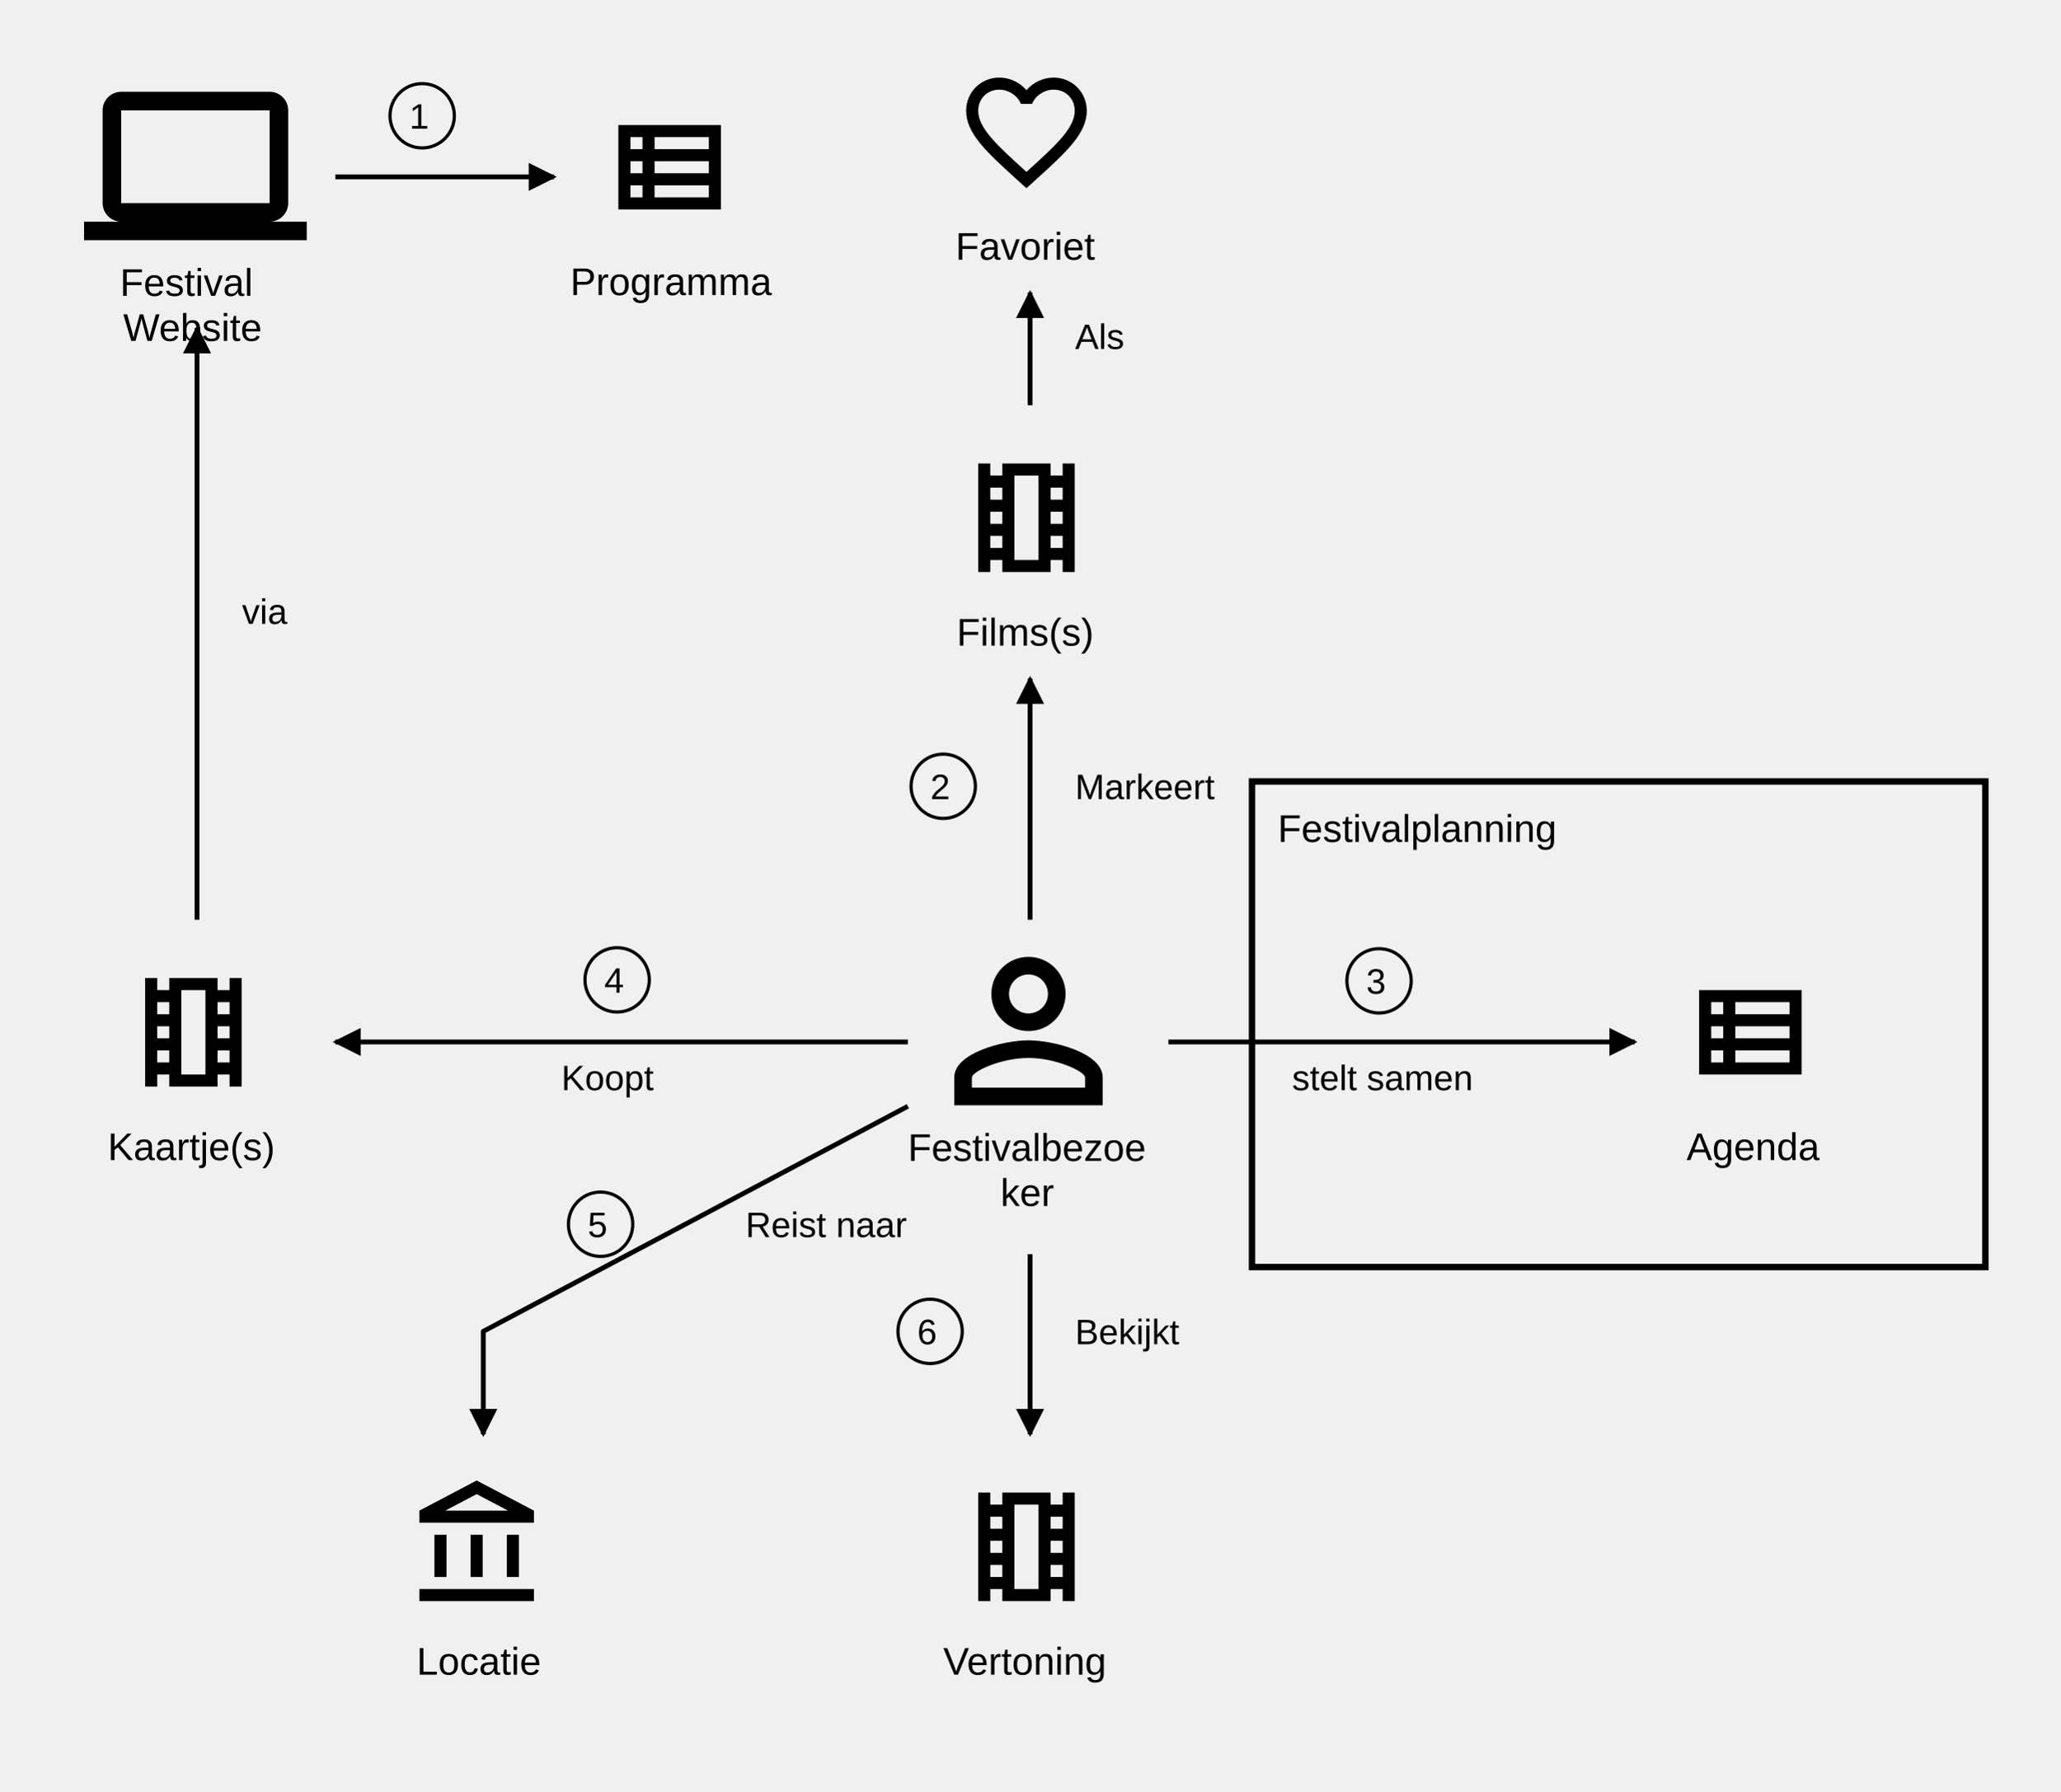
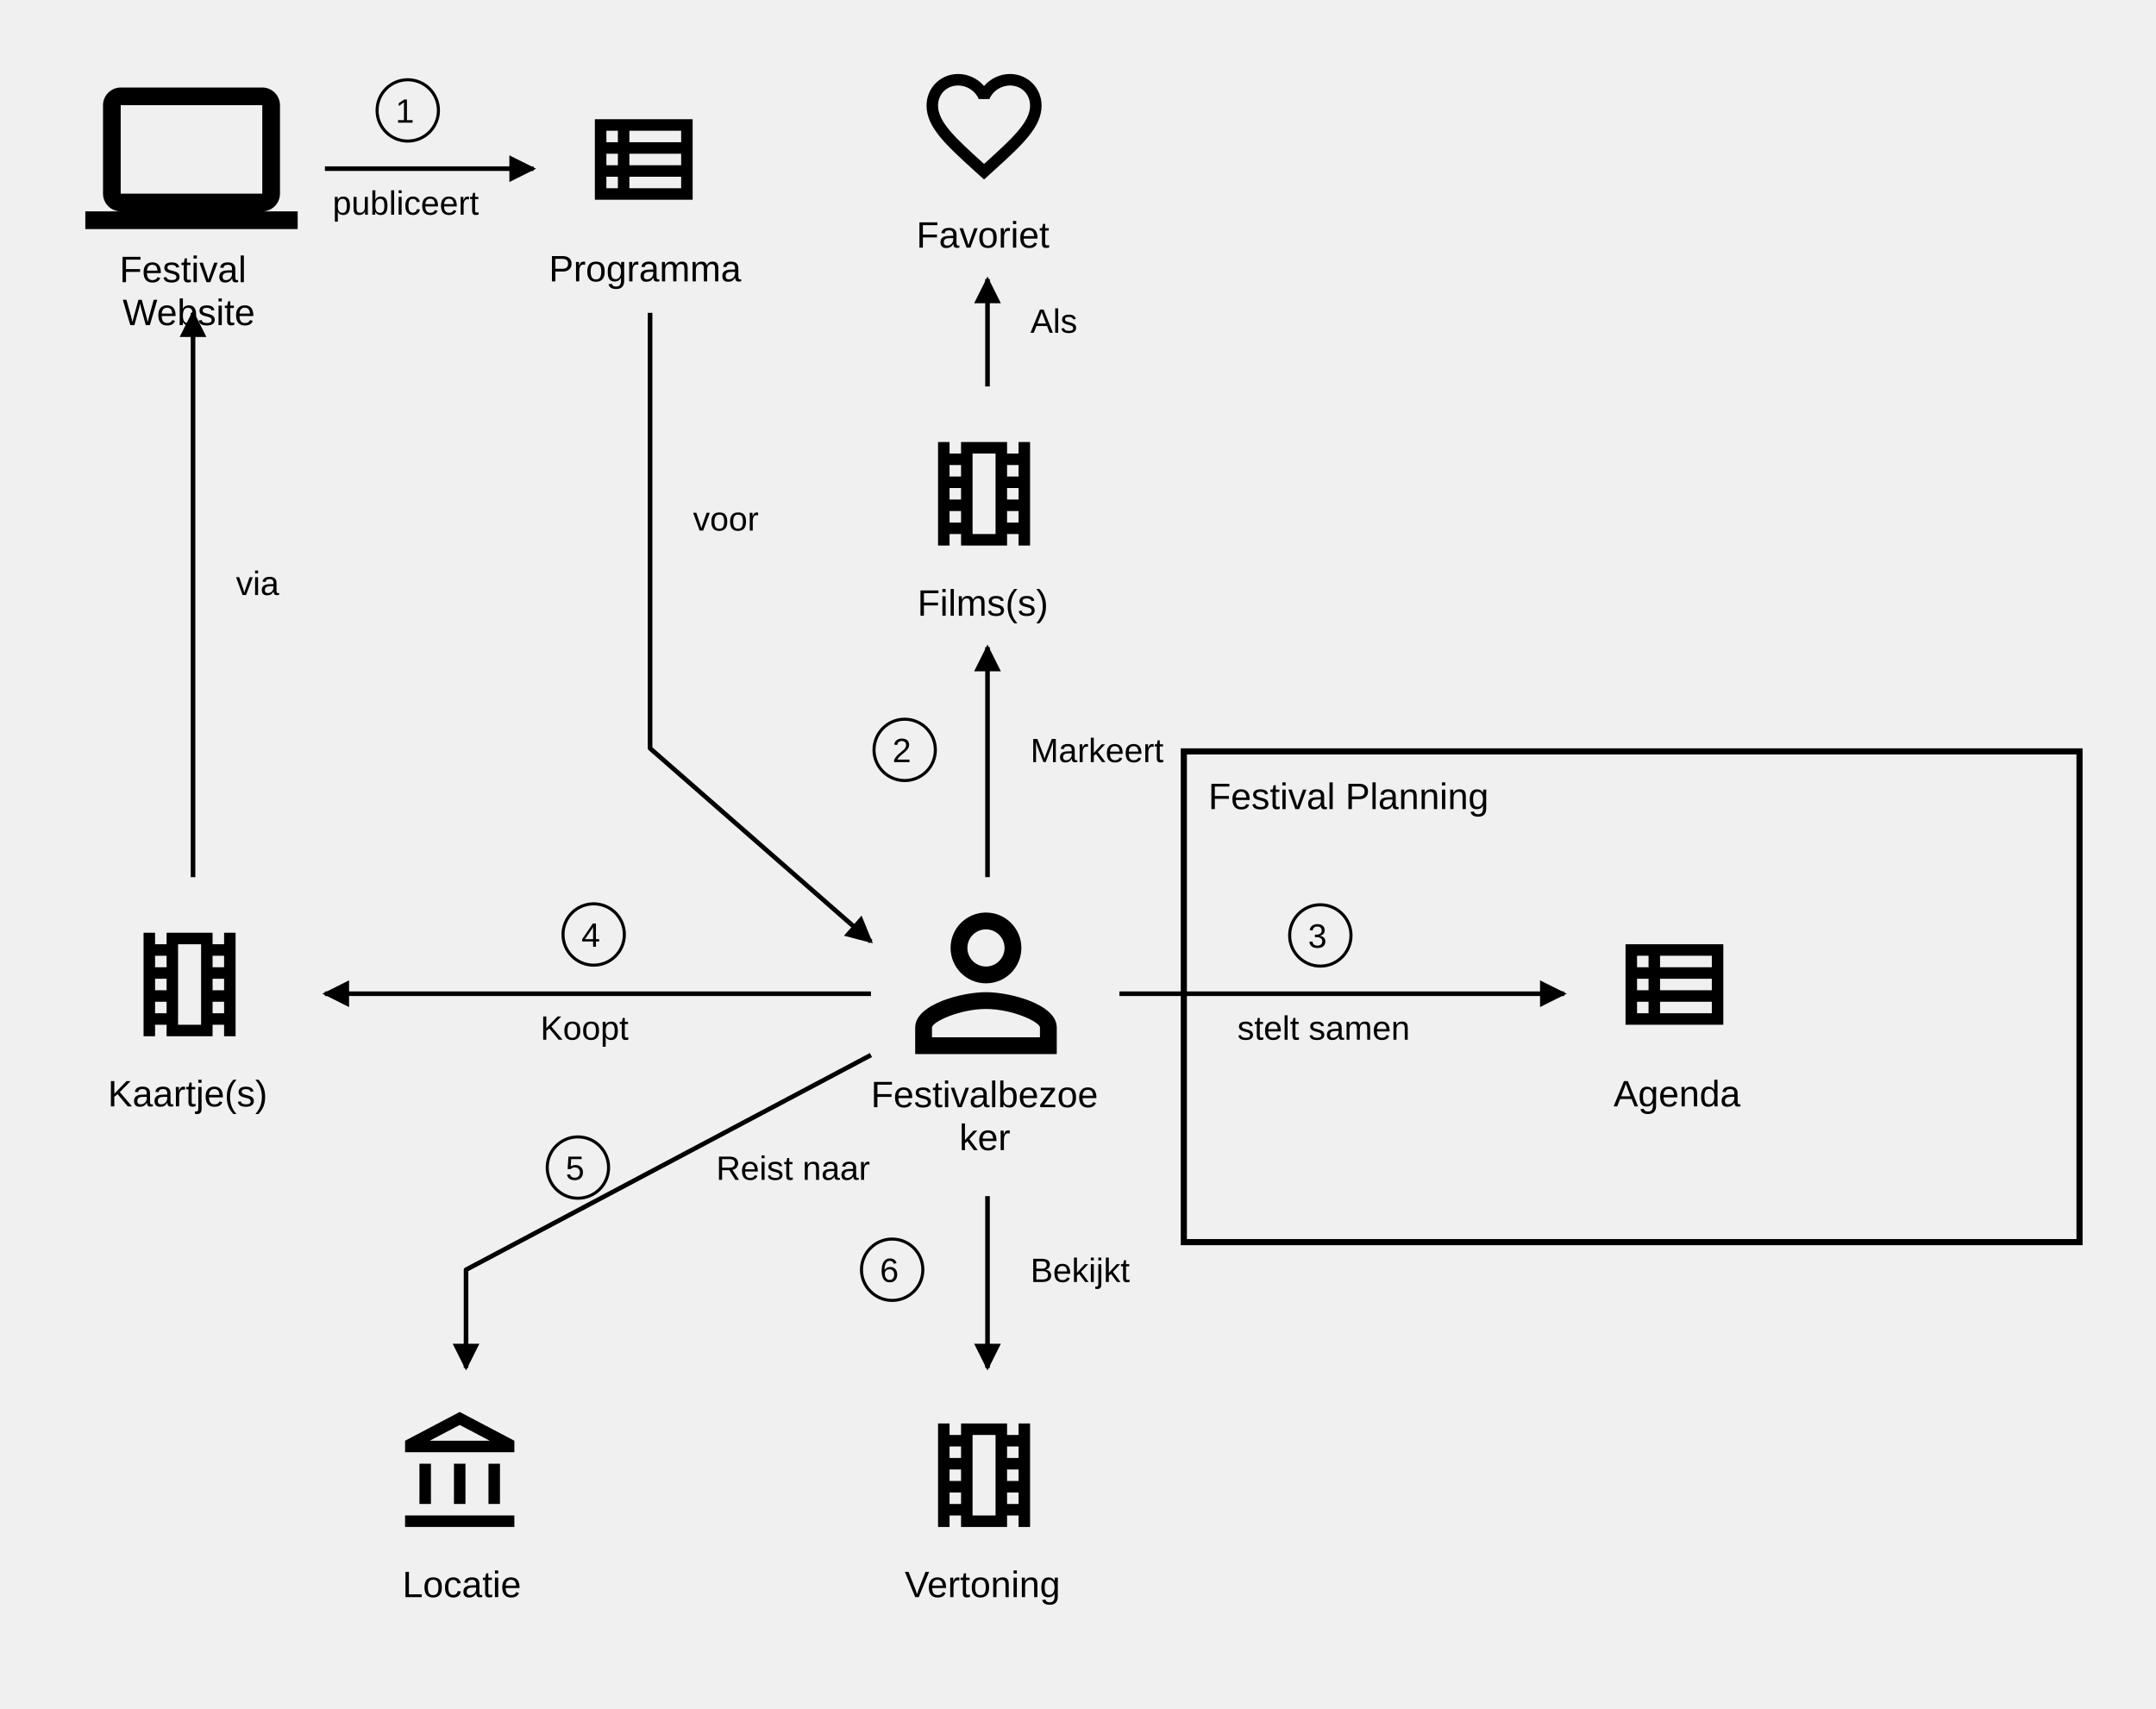
- <svg xmlns="http://www.w3.org/2000/svg" style="background-color:white" width="606" height=" 527" viewBox="160 25 606 557" version="1.1">
+ <svg xmlns="http://www.w3.org/2000/svg" style="background-color:white" width="665" height=" 527" viewBox="221 215 665 557" version="1.1">
  <defs>
-     <marker id="activity-black-black-3so5buh0gzol3ml6bjr6z1ss0" viewBox="0 0 20 20" refX="11" refY="10" markerWidth="10" markerHeight="10" orient="auto">
+     <marker id="activity-black-black-3b0l587kkw8jz4yvnhpuy3xok" viewBox="0 0 20 20" refX="11" refY="10" markerWidth="10" markerHeight="10" orient="auto">
      <path d="M 1 5 L 11 10 L 1 15 Z" style="fill: black; stroke-width: 1px; stroke-linecap: round; stroke-dasharray: 10000px, 1px; stroke: black;" />
    </marker>
  </defs>
  <g class="djs-group">
-     <g class="djs-element djs-shape" data-element-id="shape_5334" transform="matrix(1, 0, 0, 1, 532, 268)" style="display: block;">
-       <g class="djs-visual">
-         <rect x="0" y="0" width="228" height="151" rx="0" ry="0" style="stroke: black; stroke-width: 2px; fill: none;" />
-         <text style="font-family: Arial, sans-serif; font-size: 12px; font-weight: normal; fill: rgb(0, 0, 0);" lineHeight="1.2" class="djs-label">
-           <tspan x="8" y="18.8">Festivalplanning</tspan>
-         </text>
-       </g>
-       <rect style="fill: none; stroke-opacity: 0; stroke: white; stroke-width: 15px;" class="djs-hit djs-hit-all" x="0" y="0" width="228" height="151" />
-       <rect x="-6" y="-6" width="240" height="163" style="fill: none;" class="djs-outline" />
-     </g>
-   </g>
-   <g class="djs-group">
-     <g class="djs-element djs-shape" data-element-id="shape_7125" transform="matrix(1, 0, 0, 1, 425, 311)" style="display: block;">
+     <g class="djs-element djs-shape" data-element-id="shape_6664" transform="matrix(1, 0, 0, 1, 486, 661)" style="display: block;">
+       <g class="djs-visual">
+         <svg fill=" black" width="48.75" height="48.75" viewBox="0 0 24 26" x="12.5" y="12.5">
+           <path fill="none" d="M0 0h24v24H0V0z" />
+           <path d="M18 3v2h-2V3H8v2H6V3H4v18h2v-2h2v2h8v-2h2v2h2V3h-2zM8 17H6v-2h2v2zm0-4H6v-2h2v2zm0-4H6V7h2v2zm6 10h-4V5h4v14zm4-2h-2v-2h2v2zm0-4h-2v-2h2v2zm0-4h-2V7h2v2z" />
+         </svg>
+         <text style="font-family: Arial, sans-serif; font-size: 12px; font-weight: normal; fill: rgb(0, 0, 0);" lineHeight="1.2" class="djs-label">
+           <tspan x="11.013" y="74.75">Vertoning</tspan>
+         </text>
+       </g>
+       <rect style="fill: none; stroke-opacity: 0; stroke: white; stroke-width: 15px;" class="djs-hit djs-hit-all" x="0" y="0" width="75" height="75" />
+       <rect x="-6" y="-6" width="87" height="87" style="fill: none;" class="djs-outline" />
+     </g>
+   </g>
+   <g class="djs-group">
+     <g class="djs-element djs-shape" data-element-id="shape_1376" transform="matrix(1, 0, 0, 1, 316, 661)" style="display: block;">
+       <g class="djs-visual">
+         <svg fill=" black" width="48.75" height="48.75" viewBox="0 0 24 26" x="12.5" y="12.5">
+           <path fill="none" d="M0 0h24v24H0V0z" />
+           <path d="M6.5 10h-2v7h2v-7zm6 0h-2v7h2v-7zm8.5 9H2v2h19v-2zm-2.5-9h-2v7h2v-7zm-7-6.74L16.71 6H6.29l5.21-2.74m0-2.26L2 6v2h19V6l-9.5-5z" />
+         </svg>
+         <text style="font-family: Arial, sans-serif; font-size: 12px; font-weight: normal; fill: rgb(0, 0, 0);" lineHeight="1.2" class="djs-label">
+           <tspan x="17.275" y="74.75">Locatie</tspan>
+         </text>
+       </g>
+       <rect style="fill: none; stroke-opacity: 0; stroke: white; stroke-width: 15px;" class="djs-hit djs-hit-all" x="0" y="0" width="75" height="75" />
+       <rect x="-6" y="-6" width="87" height="87" style="fill: none;" class="djs-outline" />
+     </g>
+   </g>
+   <g class="djs-group">
+     <g class="djs-element djs-shape" data-element-id="shape_5208" transform="matrix(1, 0, 0, 1, 227, 501)" style="display: block;">
+       <g class="djs-visual">
+         <svg fill=" black" width="48.75" height="48.75" viewBox="0 0 24 26" x="12.5" y="12.5">
+           <path fill="none" d="M0 0h24v24H0V0z" />
+           <path d="M18 3v2h-2V3H8v2H6V3H4v18h2v-2h2v2h8v-2h2v2h2V3h-2zM8 17H6v-2h2v2zm0-4H6v-2h2v2zm0-4H6V7h2v2zm6 10h-4V5h4v14zm4-2h-2v-2h2v2zm0-4h-2v-2h2v2zm0-4h-2V7h2v2z" />
+         </svg>
+         <text style="font-family: Arial, sans-serif; font-size: 12px; font-weight: normal; fill: rgb(0, 0, 0);" lineHeight="1.2" class="djs-label">
+           <tspan x="10.238" y="74.75">Kaartje(s)</tspan>
+         </text>
+       </g>
+       <rect style="fill: none; stroke-opacity: 0; stroke: white; stroke-width: 15px;" class="djs-hit djs-hit-all" x="0" y="0" width="75" height="75" />
+       <rect x="-6" y="-6" width="87" height="87" style="fill: none;" class="djs-outline" />
+     </g>
+   </g>
+   <g class="djs-group">
+     <g class="djs-element djs-shape" data-element-id="shape_7834" transform="matrix(1, 0, 0, 1, 486, 221)" style="display: block;">
+       <g class="djs-visual">
+         <svg fill=" black" width="48.75" height="48.75" viewBox="0 0 24 26" x="12.5" y="12.5">
+           <path fill="none" d="M0 0h24v24H0V0z" />
+           <path d="M16.5 3c-1.74 0-3.41.81-4.5 2.09C10.91 3.81 9.24 3 7.5 3 4.42 3 2 5.42 2 8.5c0 3.78 3.4 6.86 8.55 11.54L12 21.35l1.45-1.32C18.6 15.36 22 12.28 22 8.5 22 5.42 19.58 3 16.5 3zm-4.4 15.55l-.1.1-.1-.1C7.14 14.24 4 11.39 4 8.5 4 6.5 5.5 5 7.5 5c1.54 0 3.04.99 3.57 2.36h1.87C13.46 5.99 14.96 5 16.5 5c2 0 3.5 1.5 3.5 3.5 0 2.89-3.14 5.74-7.9 10.05z" />
+         </svg>
+         <text style="font-family: Arial, sans-serif; font-size: 12px; font-weight: normal; fill: rgb(0, 0, 0);" lineHeight="1.2" class="djs-label">
+           <tspan x="14.825" y="74.75">Favoriet</tspan>
+         </text>
+       </g>
+       <rect style="fill: none; stroke-opacity: 0; stroke: white; stroke-width: 15px;" class="djs-hit djs-hit-all" x="0" y="0" width="75" height="75" />
+       <rect x="-6" y="-6" width="87" height="87" style="fill: none;" class="djs-outline" />
+     </g>
+   </g>
+   <g class="djs-group">
+     <g class="djs-element djs-shape" data-element-id="shape_2247" transform="matrix(1, 0, 0, 1, 486, 341)" style="display: block;">
+       <g class="djs-visual">
+         <svg fill=" black" width="48.75" height="48.75" viewBox="0 0 24 26" x="12.5" y="12.5">
+           <path fill="none" d="M0 0h24v24H0V0z" />
+           <path d="M18 3v2h-2V3H8v2H6V3H4v18h2v-2h2v2h8v-2h2v2h2V3h-2zM8 17H6v-2h2v2zm0-4H6v-2h2v2zm0-4H6V7h2v2zm6 10h-4V5h4v14zm4-2h-2v-2h2v2zm0-4h-2v-2h2v2zm0-4h-2V7h2v2z" />
+         </svg>
+         <text style="font-family: Arial, sans-serif; font-size: 12px; font-weight: normal; fill: rgb(0, 0, 0);" lineHeight="1.2" class="djs-label">
+           <tspan x="15.163" y="74.75">Films(s)</tspan>
+         </text>
+       </g>
+       <rect style="fill: none; stroke-opacity: 0; stroke: white; stroke-width: 15px;" class="djs-hit djs-hit-all" x="0" y="0" width="75" height="75" />
+       <rect x="-6" y="-6" width="87" height="87" style="fill: none;" class="djs-outline" />
+     </g>
+   </g>
+   <g class="djs-group">
+     <g class="djs-element djs-shape" data-element-id="shape_3370" transform="matrix(1, 0, 0, 1, 376, 232)" style="display: block;">
+       <g class="djs-visual">
+         <svg fill=" black" width="48.75" height="48.75" viewBox="0 0 24 26" x="12.5" y="12.5">
+           <path opacity=".87" fill="none" d="M0 0h24v24H0V0z" />
+           <path d="M3 5v14h17V5H3zm4 2v2H5V7h2zm-2 6v-2h2v2H5zm0 2h2v2H5v-2zm13 2H9v-2h9v2zm0-4H9v-2h9v2zm0-4H9V7h9v2z" />
+         </svg>
+         <text style="font-family: Arial, sans-serif; font-size: 12px; font-weight: normal; fill: rgb(0, 0, 0);" lineHeight="1.2" class="djs-label">
+           <tspan x="5.025" y="74.75">Programma</tspan>
+         </text>
+       </g>
+       <rect style="fill: none; stroke-opacity: 0; stroke: white; stroke-width: 15px;" class="djs-hit djs-hit-all" x="0" y="0" width="75" height="75" />
+       <rect x="-6" y="-6" width="87" height="87" style="fill: none;" class="djs-outline" />
+     </g>
+   </g>
+   <g class="djs-group">
+     <g class="djs-element djs-shape" data-element-id="shape_0317" transform="matrix(1, 0, 0, 1, 227, 232)" style="display: block;">
+       <g class="djs-visual">
+         <svg fill=" black" viewBox="0 0 24 26" width="75" height="75">
+           <path d="M20,18c1.1,0,2-0.9,2-2V6c0-1.1-0.9-2-2-2H4C2.9,4,2,4.9,2,6v10c0,1.1,0.9,2,2,2H0v2h24v-2H20z M4,6h16v10H4V6z" />
+         </svg>
+         <text style="font-family: Arial, sans-serif; font-size: 12px; font-weight: normal; fill: rgb(0, 0, 0);" lineHeight="1.2" class="djs-label">
+           <tspan x="14.038" y="75">Festival </tspan>
+           <tspan x="15.063" y="89">Website</tspan>
+         </text>
+       </g>
+       <rect style="fill: none; stroke-opacity: 0; stroke: white; stroke-width: 15px;" class="djs-hit djs-hit-all" x="0" y="0" width="75" height="75" />
+       <rect x="-6" y="-6" width="87" height="87" style="fill: none;" class="djs-outline" />
+     </g>
+   </g>
+   <g class="djs-group">
+     <g class="djs-element djs-shape" data-element-id="shape_7125" transform="matrix(1, 0, 0, 1, 486, 501)" style="display: block;">
      <g class="djs-visual">
        <svg fill=" black" viewBox="0 0 24 26" width="75" height="75">
          <path d="M12 5.9c1.16 0 2.1.94 2.1 2.1s-.94 2.1-2.1 2.1S9.9 9.16 9.9 8s.94-2.1 2.1-2.1m0 9c2.97 0 6.1 1.46 6.1 2.1v1.1H5.9V17c0-.64 3.13-2.1 6.1-2.1M12 4C9.79 4 8 5.79 8 8s1.79 4 4 4 4-1.79 4-4-1.79-4-4-4zm0 9c-2.67 0-8 1.34-8 4v3h16v-3c0-2.66-5.33-4-8-4z" />
          <path d="M0 0h24v24H0z" fill="none" />
        </svg>
        <text style="font-family: Arial, sans-serif; font-size: 12px; font-weight: normal; fill: rgb(0, 0, 0);" lineHeight="1.2" class="djs-label">
          <tspan x="0" y="75">Festivalbezoe</tspan>
          <tspan x="28.788" y="89">ker</tspan>
        </text>
      </g>
      <rect style="fill: none; stroke-opacity: 0; stroke: white; stroke-width: 15px;" class="djs-hit djs-hit-all" x="0" y="0" width="75" height="75" />
      <rect x="-6" y="-6" width="87" height="87" style="fill: none;" class="djs-outline" />
    </g>
  </g>
  <g class="djs-group">
-     <g class="djs-element djs-shape" data-element-id="shape_0317" transform="matrix(1, 0, 0, 1, 166, 42)" style="display: block;">
-       <g class="djs-visual">
-         <svg fill=" black" viewBox="0 0 24 26" width="75" height="75">
-           <path d="M20,18c1.1,0,2-0.9,2-2V6c0-1.1-0.9-2-2-2H4C2.9,4,2,4.9,2,6v10c0,1.1,0.9,2,2,2H0v2h24v-2H20z M4,6h16v10H4V6z" />
-         </svg>
-         <text style="font-family: Arial, sans-serif; font-size: 12px; font-weight: normal; fill: rgb(0, 0, 0);" lineHeight="1.2" class="djs-label">
-           <tspan x="14.038" y="75">Festival </tspan>
-           <tspan x="15.063" y="89">Website</tspan>
-         </text>
-       </g>
-       <rect style="fill: none; stroke-opacity: 0; stroke: white; stroke-width: 15px;" class="djs-hit djs-hit-all" x="0" y="0" width="75" height="75" />
-       <rect x="-6" y="-6" width="87" height="87" style="fill: none;" class="djs-outline" />
-     </g>
-   </g>
-   <g class="djs-group">
-     <g class="djs-element djs-shape" data-element-id="shape_3370" transform="matrix(1, 0, 0, 1, 315, 42)" style="display: block;">
+     <g class="djs-element djs-connection" data-element-id="connection_0199" style="display: block;">
+       <g class="djs-visual">
+         <polyline points="308,270 376,270 " style="stroke: black; fill: none; stroke-width: 1.5px; stroke-linejoin: round; marker-end: url('#activity-black-black-3b0l587kkw8jz4yvnhpuy3xok');" />
+         <text style="font-family: Arial, sans-serif; font-size: 11px; font-weight: normal; fill: black;" lineHeight="1.2" wordWrap="break-word" overflowWrap="break-word" hyphens="auto" class="djs-label">
+           <tspan x="310.5" y="285">publiceert</tspan>
+         </text>
+         <text style="font-family: Arial, sans-serif; font-size: 11px; font-weight: normal; fill: black;" lineHeight="1.2" position="absolute" class="djs-labelNumber">
+           <tspan x="331" y="255">1</tspan>
+         </text>
+         <circle cx="335" cy="251" r="10" style="fill:transparent;stroke:black;stroke-width:1" />
+       </g>
+       <polyline points="308,270 376,270 " style="fill: none; stroke-opacity: 0; stroke: white; stroke-width: 15px;" class="djs-hit djs-hit-stroke" />
+       <rect x="302" y="264" width="80" height="12" style="fill: none;" class="djs-outline" />
+     </g>
+   </g>
+   <g class="djs-group">
+     <g class="djs-element djs-connection" data-element-id="connection_5700" style="display: block;">
+       <g class="djs-visual">
+         <polyline points="524,501 524,426 " style="stroke: black; fill: none; stroke-width: 1.5px; stroke-linejoin: round; marker-end: url('#activity-black-black-3b0l587kkw8jz4yvnhpuy3xok');" />
+         <text style="font-family: Arial, sans-serif; font-size: 11px; font-weight: normal; fill: black;" lineHeight="1.2" wordWrap="break-word" overflowWrap="break-word" hyphens="auto" class="djs-label">
+           <tspan x="538" y="463.5">Markeert</tspan>
+         </text>
+         <text style="font-family: Arial, sans-serif; font-size: 11px; font-weight: normal; fill: black;" lineHeight="1.2" position="absolute" class="djs-labelNumber">
+           <tspan x="493" y="463.5">2</tspan>
+         </text>
+         <circle cx="497" cy="459.5" r="10" style="fill:transparent;stroke:black;stroke-width:1" />
+       </g>
+       <polyline points="524,501 524,426 " style="fill: none; stroke-opacity: 0; stroke: white; stroke-width: 15px;" class="djs-hit djs-hit-stroke" />
+       <rect x="518" y="420" width="12" height="87" style="fill: none;" class="djs-outline" />
+     </g>
+   </g>
+   <g class="djs-group">
+     <g class="djs-element djs-connection" data-element-id="connection_6787" style="display: block;">
+       <g class="djs-visual">
+         <polyline points="524,341 524,306 " style="stroke: black; fill: none; stroke-width: 1.5px; stroke-linejoin: round; marker-end: url('#activity-black-black-3b0l587kkw8jz4yvnhpuy3xok');" />
+         <text style="font-family: Arial, sans-serif; font-size: 11px; font-weight: normal; fill: black;" lineHeight="1.2" wordWrap="break-word" overflowWrap="break-word" hyphens="auto" class="djs-label">
+           <tspan x="538" y="323.5">Als</tspan>
+         </text>
+       </g>
+       <polyline points="524,341 524,306 " style="fill: none; stroke-opacity: 0; stroke: white; stroke-width: 15px;" class="djs-hit djs-hit-stroke" />
+       <rect x="518" y="300" width="12" height="47" style="fill: none;" class="djs-outline" />
+     </g>
+   </g>
+   <g class="djs-group">
+     <g class="djs-element djs-connection" data-element-id="connection_1702" style="display: block;">
+       <g class="djs-visual">
+         <polyline points="567,539 712,539 " style="stroke: black; fill: none; stroke-width: 1.5px; stroke-linejoin: round; marker-end: url('#activity-black-black-3b0l587kkw8jz4yvnhpuy3xok');" />
+         <text style="font-family: Arial, sans-serif; font-size: 11px; font-weight: normal; fill: black;" lineHeight="1.2" wordWrap="break-word" overflowWrap="break-word" hyphens="auto" class="djs-label">
+           <tspan x="605.45" y="554">stelt samen</tspan>
+         </text>
+         <text style="font-family: Arial, sans-serif; font-size: 11px; font-weight: normal; fill: black;" lineHeight="1.2" position="absolute" class="djs-labelNumber">
+           <tspan x="628.5" y="524">3</tspan>
+         </text>
+         <circle cx="632.5" cy="520" r="10" style="fill:transparent;stroke:black;stroke-width:1" />
+       </g>
+       <polyline points="567,539 712,539 " style="fill: none; stroke-opacity: 0; stroke: white; stroke-width: 15px;" class="djs-hit djs-hit-stroke" />
+       <rect x="561" y="533" width="157" height="12" style="fill: none;" class="djs-outline" />
+     </g>
+   </g>
+   <g class="djs-group">
+     <g class="djs-element djs-connection" data-element-id="connection_3336" style="display: block;">
+       <g class="djs-visual">
+         <polyline points="486,539 308,539 " style="stroke: black; fill: none; stroke-width: 1.5px; stroke-linejoin: round; marker-end: url('#activity-black-black-3b0l587kkw8jz4yvnhpuy3xok');" />
+         <text style="font-family: Arial, sans-serif; font-size: 11px; font-weight: normal; fill: black;" lineHeight="1.2" wordWrap="break-word" overflowWrap="break-word" hyphens="auto" class="djs-label">
+           <tspan x="378.25" y="554">Koopt</tspan>
+         </text>
+         <text style="font-family: Arial, sans-serif; font-size: 11px; font-weight: normal; fill: black;" lineHeight="1.2" position="absolute" class="djs-labelNumber">
+           <tspan x="391.612" y="523.694">4</tspan>
+         </text>
+         <circle cx="395.612" cy="519.694" r="10" style="fill:transparent;stroke:black;stroke-width:1" />
+       </g>
+       <polyline points="486,539 308,539 " style="fill: none; stroke-opacity: 0; stroke: white; stroke-width: 15px;" class="djs-hit djs-hit-stroke" />
+       <rect x="302" y="533" width="190" height="12" style="fill: none;" class="djs-outline" />
+     </g>
+   </g>
+   <g class="djs-group">
+     <g class="djs-element djs-connection" data-element-id="connection_3124" style="display: block;">
+       <g class="djs-visual">
+         <polyline points="265,501 265,317 " style="stroke: black; fill: none; stroke-width: 1.5px; stroke-linejoin: round; marker-end: url('#activity-black-black-3b0l587kkw8jz4yvnhpuy3xok');" />
+         <text style="font-family: Arial, sans-serif; font-size: 11px; font-weight: normal; fill: black;" lineHeight="1.2" wordWrap="break-word" overflowWrap="break-word" hyphens="auto" class="djs-label">
+           <tspan x="279" y="409">via</tspan>
+         </text>
+       </g>
+       <polyline points="265,501 265,317 " style="fill: none; stroke-opacity: 0; stroke: white; stroke-width: 15px;" class="djs-hit djs-hit-stroke" />
+       <rect x="259" y="311" width="12" height="196" style="fill: none;" class="djs-outline" />
+     </g>
+   </g>
+   <g class="djs-group">
+     <g class="djs-element djs-connection" data-element-id="connection_1690" style="display: block;">
+       <g class="djs-visual">
+         <polyline points="486,559 354,629 354,661 " style="stroke: black; fill: none; stroke-width: 1.5px; stroke-linejoin: round; marker-end: url('#activity-black-black-3b0l587kkw8jz4yvnhpuy3xok');" />
+         <text style="font-family: Arial, sans-serif; font-size: 11px; font-weight: normal; fill: black;" lineHeight="1.2" wordWrap="break-word" overflowWrap="break-word" hyphens="auto" class="djs-label">
+           <tspan x="435.552" y="599.688">Reist naar</tspan>
+         </text>
+         <text style="font-family: Arial, sans-serif; font-size: 11px; font-weight: normal; fill: black;" lineHeight="1.2" position="absolute" class="djs-labelNumber">
+           <tspan x="386.47" y="599.688">5</tspan>
+         </text>
+         <circle cx="390.47" cy="595.688" r="10" style="fill:transparent;stroke:black;stroke-width:1" />
+       </g>
+       <polyline points="486,559 354,629 354,661 " style="fill: none; stroke-opacity: 0; stroke: white; stroke-width: 15px;" class="djs-hit djs-hit-stroke" />
+       <rect x="348" y="553" width="144" height="114" style="fill: none;" class="djs-outline" />
+     </g>
+   </g>
+   <g class="djs-group">
+     <g class="djs-element djs-connection" data-element-id="connection_3288" style="display: block;">
+       <g class="djs-visual">
+         <polyline points="524,605 524,661 " style="stroke: black; fill: none; stroke-width: 1.5px; stroke-linejoin: round; marker-end: url('#activity-black-black-3b0l587kkw8jz4yvnhpuy3xok');" />
+         <text style="font-family: Arial, sans-serif; font-size: 11px; font-weight: normal; fill: black;" lineHeight="1.2" wordWrap="break-word" overflowWrap="break-word" hyphens="auto" class="djs-label">
+           <tspan x="538" y="633">Bekijkt</tspan>
+         </text>
+         <text style="font-family: Arial, sans-serif; font-size: 11px; font-weight: normal; fill: black;" lineHeight="1.2" position="absolute" class="djs-labelNumber">
+           <tspan x="488.918" y="633">6</tspan>
+         </text>
+         <circle cx="492.918" cy="629" r="10" style="fill:transparent;stroke:black;stroke-width:1" />
+       </g>
+       <polyline points="524,605 524,661 " style="fill: none; stroke-opacity: 0; stroke: white; stroke-width: 15px;" class="djs-hit djs-hit-stroke" />
+       <rect x="518" y="599" width="12" height="68" style="fill: none;" class="djs-outline" />
+     </g>
+   </g>
+   <g class="djs-group">
+     <g class="djs-element djs-connection" data-element-id="connection_6114" style="display: block;">
+       <g class="djs-visual">
+         <polyline points="414,317 414,459 486,522 " style="stroke: black; fill: none; stroke-width: 1.5px; stroke-linejoin: round; marker-end: url('#activity-black-black-3b0l587kkw8jz4yvnhpuy3xok');" />
+         <text style="font-family: Arial, sans-serif; font-size: 11px; font-weight: normal; fill: black;" lineHeight="1.2" wordWrap="break-word" overflowWrap="break-word" hyphens="auto" class="djs-label">
+           <tspan x="428" y="388">voor</tspan>
+         </text>
+       </g>
+       <polyline points="414,317 414,459 486,522 " style="fill: none; stroke-opacity: 0; stroke: white; stroke-width: 15px;" class="djs-hit djs-hit-stroke" />
+       <rect x="408" y="311" width="84" height="217" style="fill: none;" class="djs-outline" />
+     </g>
+   </g>
+   <g class="djs-group">
+     <g class="djs-element djs-shape selected" data-element-id="shape_3675" transform="matrix(1, 0, 0, 1, 588, 460)" style="display: block;">
+       <g class="djs-visual">
+         <rect x="0" y="0" width="292" height="160" rx="0" ry="0" style="stroke: black; stroke-width: 2px; fill: none;" />
+         <text style="font-family: Arial, sans-serif; font-size: 12px; font-weight: normal; fill: rgb(0, 0, 0);" lineHeight="1.2" class="djs-label">
+           <tspan x="8" y="18.8">Festival Planning</tspan>
+         </text>
+       </g>
+       <rect style="fill: none; stroke-opacity: 0; stroke: white; stroke-width: 15px;" class="djs-hit djs-hit-all" x="0" y="0" width="292" height="160" />
+       <rect x="-6" y="-6" width="304" height="172" style="fill: none;" class="djs-outline" />
+     </g>
+   </g>
+   <g class="djs-group">
+     <g class="djs-element djs-shape" data-element-id="shape_1945" transform="matrix(1, 0, 0, 1, 712, 501)" style="display: block;">
      <g class="djs-visual">
        <svg fill=" black" width="48.75" height="48.75" viewBox="0 0 24 26" x="12.5" y="12.5">
          <path opacity=".87" fill="none" d="M0 0h24v24H0V0z" />
          <path d="M3 5v14h17V5H3zm4 2v2H5V7h2zm-2 6v-2h2v2H5zm0 2h2v2H5v-2zm13 2H9v-2h9v2zm0-4H9v-2h9v2zm0-4H9V7h9v2z" />
        </svg>
        <text style="font-family: Arial, sans-serif; font-size: 12px; font-weight: normal; fill: rgb(0, 0, 0);" lineHeight="1.2" class="djs-label">
-           <tspan x="5.025" y="74.75">Programma</tspan>
-         </text>
-       </g>
-       <rect style="fill: none; stroke-opacity: 0; stroke: white; stroke-width: 15px;" class="djs-hit djs-hit-all" x="0" y="0" width="75" height="75" />
-       <rect x="-6" y="-6" width="87" height="87" style="fill: none;" class="djs-outline" />
-     </g>
-   </g>
-   <g class="djs-group">
-     <g class="djs-element djs-shape" data-element-id="shape_2247" transform="matrix(1, 0, 0, 1, 425, 151)" style="display: block;">
-       <g class="djs-visual">
-         <svg fill=" black" width="48.75" height="48.75" viewBox="0 0 24 26" x="12.5" y="12.5">
-           <path fill="none" d="M0 0h24v24H0V0z" />
-           <path d="M18 3v2h-2V3H8v2H6V3H4v18h2v-2h2v2h8v-2h2v2h2V3h-2zM8 17H6v-2h2v2zm0-4H6v-2h2v2zm0-4H6V7h2v2zm6 10h-4V5h4v14zm4-2h-2v-2h2v2zm0-4h-2v-2h2v2zm0-4h-2V7h2v2z" />
-         </svg>
-         <text style="font-family: Arial, sans-serif; font-size: 12px; font-weight: normal; fill: rgb(0, 0, 0);" lineHeight="1.2" class="djs-label">
-           <tspan x="15.163" y="74.75">Films(s)</tspan>
-         </text>
-       </g>
-       <rect style="fill: none; stroke-opacity: 0; stroke: white; stroke-width: 15px;" class="djs-hit djs-hit-all" x="0" y="0" width="75" height="75" />
-       <rect x="-6" y="-6" width="87" height="87" style="fill: none;" class="djs-outline" />
-     </g>
-   </g>
-   <g class="djs-group">
-     <g class="djs-element djs-shape" data-element-id="shape_7834" transform="matrix(1, 0, 0, 1, 425, 31)" style="display: block;">
-       <g class="djs-visual">
-         <svg fill=" black" width="48.75" height="48.75" viewBox="0 0 24 26" x="12.5" y="12.5">
-           <path fill="none" d="M0 0h24v24H0V0z" />
-           <path d="M16.5 3c-1.74 0-3.41.81-4.5 2.09C10.91 3.81 9.24 3 7.5 3 4.42 3 2 5.42 2 8.5c0 3.78 3.4 6.86 8.55 11.54L12 21.35l1.45-1.32C18.6 15.36 22 12.28 22 8.5 22 5.42 19.58 3 16.5 3zm-4.4 15.55l-.1.1-.1-.1C7.14 14.24 4 11.39 4 8.5 4 6.5 5.5 5 7.5 5c1.54 0 3.04.99 3.57 2.36h1.87C13.46 5.99 14.96 5 16.5 5c2 0 3.5 1.5 3.5 3.5 0 2.89-3.14 5.74-7.9 10.05z" />
-         </svg>
-         <text style="font-family: Arial, sans-serif; font-size: 12px; font-weight: normal; fill: rgb(0, 0, 0);" lineHeight="1.2" class="djs-label">
-           <tspan x="14.825" y="74.75">Favoriet</tspan>
-         </text>
-       </g>
-       <rect style="fill: none; stroke-opacity: 0; stroke: white; stroke-width: 15px;" class="djs-hit djs-hit-all" x="0" y="0" width="75" height="75" />
-       <rect x="-6" y="-6" width="87" height="87" style="fill: none;" class="djs-outline" />
-     </g>
-   </g>
-   <g class="djs-group">
-     <g class="djs-element djs-shape" data-element-id="shape_5208" transform="matrix(1, 0, 0, 1, 166, 311)" style="display: block;">
-       <g class="djs-visual">
-         <svg fill=" black" width="48.75" height="48.75" viewBox="0 0 24 26" x="12.5" y="12.5">
-           <path fill="none" d="M0 0h24v24H0V0z" />
-           <path d="M18 3v2h-2V3H8v2H6V3H4v18h2v-2h2v2h8v-2h2v2h2V3h-2zM8 17H6v-2h2v2zm0-4H6v-2h2v2zm0-4H6V7h2v2zm6 10h-4V5h4v14zm4-2h-2v-2h2v2zm0-4h-2v-2h2v2zm0-4h-2V7h2v2z" />
-         </svg>
-         <text style="font-family: Arial, sans-serif; font-size: 12px; font-weight: normal; fill: rgb(0, 0, 0);" lineHeight="1.2" class="djs-label">
-           <tspan x="10.238" y="74.75">Kaartje(s)</tspan>
-         </text>
-       </g>
-       <rect style="fill: none; stroke-opacity: 0; stroke: white; stroke-width: 15px;" class="djs-hit djs-hit-all" x="0" y="0" width="75" height="75" />
-       <rect x="-6" y="-6" width="87" height="87" style="fill: none;" class="djs-outline" />
-     </g>
-   </g>
-   <g class="djs-group">
-     <g class="djs-element djs-shape" data-element-id="shape_1376" transform="matrix(1, 0, 0, 1, 255, 471)" style="display: block;">
-       <g class="djs-visual">
-         <svg fill=" black" width="48.75" height="48.75" viewBox="0 0 24 26" x="12.5" y="12.5">
-           <path fill="none" d="M0 0h24v24H0V0z" />
-           <path d="M6.5 10h-2v7h2v-7zm6 0h-2v7h2v-7zm8.5 9H2v2h19v-2zm-2.5-9h-2v7h2v-7zm-7-6.74L16.71 6H6.29l5.21-2.74m0-2.26L2 6v2h19V6l-9.5-5z" />
-         </svg>
-         <text style="font-family: Arial, sans-serif; font-size: 12px; font-weight: normal; fill: rgb(0, 0, 0);" lineHeight="1.2" class="djs-label">
-           <tspan x="17.275" y="74.75">Locatie</tspan>
-         </text>
-       </g>
-       <rect style="fill: none; stroke-opacity: 0; stroke: white; stroke-width: 15px;" class="djs-hit djs-hit-all" x="0" y="0" width="75" height="75" />
-       <rect x="-6" y="-6" width="87" height="87" style="fill: none;" class="djs-outline" />
-     </g>
-   </g>
-   <g class="djs-group">
-     <g class="djs-element djs-shape" data-element-id="shape_6664" transform="matrix(1, 0, 0, 1, 425, 471)" style="display: block;">
-       <g class="djs-visual">
-         <svg fill=" black" width="48.75" height="48.75" viewBox="0 0 24 26" x="12.5" y="12.5">
-           <path fill="none" d="M0 0h24v24H0V0z" />
-           <path d="M18 3v2h-2V3H8v2H6V3H4v18h2v-2h2v2h8v-2h2v2h2V3h-2zM8 17H6v-2h2v2zm0-4H6v-2h2v2zm0-4H6V7h2v2zm6 10h-4V5h4v14zm4-2h-2v-2h2v2zm0-4h-2v-2h2v2zm0-4h-2V7h2v2z" />
-         </svg>
-         <text style="font-family: Arial, sans-serif; font-size: 12px; font-weight: normal; fill: rgb(0, 0, 0);" lineHeight="1.2" class="djs-label">
-           <tspan x="11.013" y="74.75">Vertoning</tspan>
-         </text>
-       </g>
-       <rect style="fill: none; stroke-opacity: 0; stroke: white; stroke-width: 15px;" class="djs-hit djs-hit-all" x="0" y="0" width="75" height="75" />
-       <rect x="-6" y="-6" width="87" height="87" style="fill: none;" class="djs-outline" />
-     </g>
-   </g>
-   <g class="djs-group">
-     <g class="djs-element djs-connection" data-element-id="connection_0199" style="display: block;">
-       <g class="djs-visual">
-         <polyline points="247,80 315,80 " style="stroke: black; fill: none; stroke-width: 1.5px; stroke-linejoin: round; marker-end: url('#activity-black-black-3so5buh0gzol3ml6bjr6z1ss0');" />
-         <text style="font-family: Arial, sans-serif; font-size: 11px; font-weight: normal; fill: black;" lineHeight="1.2" position="absolute" class="djs-labelNumber">
-           <tspan x="270" y="65">1</tspan>
-         </text>
-         <circle cx="274" cy="61" r="10" style="fill:transparent;stroke:black;stroke-width:1" />
-       </g>
-       <polyline points="247,80 315,80 " style="fill: none; stroke-opacity: 0; stroke: white; stroke-width: 15px;" class="djs-hit djs-hit-stroke" />
-       <rect x="241" y="74" width="80" height="12" style="fill: none;" class="djs-outline" />
-     </g>
-   </g>
-   <g class="djs-group">
-     <g class="djs-element djs-connection" data-element-id="connection_5700" style="display: block;">
-       <g class="djs-visual">
-         <polyline points="463,311 463,236 " style="stroke: black; fill: none; stroke-width: 1.5px; stroke-linejoin: round; marker-end: url('#activity-black-black-3so5buh0gzol3ml6bjr6z1ss0');" />
-         <text style="font-family: Arial, sans-serif; font-size: 11px; font-weight: normal; fill: black;" lineHeight="1.2" wordWrap="break-word" overflowWrap="break-word" hyphens="auto" class="djs-label">
-           <tspan x="477" y="273.5">Markeert</tspan>
-         </text>
-         <text style="font-family: Arial, sans-serif; font-size: 11px; font-weight: normal; fill: black;" lineHeight="1.2" position="absolute" class="djs-labelNumber">
-           <tspan x="432" y="273.5">2</tspan>
-         </text>
-         <circle cx="436" cy="269.5" r="10" style="fill:transparent;stroke:black;stroke-width:1" />
-       </g>
-       <polyline points="463,311 463,236 " style="fill: none; stroke-opacity: 0; stroke: white; stroke-width: 15px;" class="djs-hit djs-hit-stroke" />
-       <rect x="457" y="230" width="12" height="87" style="fill: none;" class="djs-outline" />
-     </g>
-   </g>
-   <g class="djs-group">
-     <g class="djs-element djs-connection" data-element-id="connection_6787" style="display: block;">
-       <g class="djs-visual">
-         <polyline points="463,151 463,116 " style="stroke: black; fill: none; stroke-width: 1.5px; stroke-linejoin: round; marker-end: url('#activity-black-black-3so5buh0gzol3ml6bjr6z1ss0');" />
-         <text style="font-family: Arial, sans-serif; font-size: 11px; font-weight: normal; fill: black;" lineHeight="1.2" wordWrap="break-word" overflowWrap="break-word" hyphens="auto" class="djs-label">
-           <tspan x="477" y="133.5">Als</tspan>
-         </text>
-       </g>
-       <polyline points="463,151 463,116 " style="fill: none; stroke-opacity: 0; stroke: white; stroke-width: 15px;" class="djs-hit djs-hit-stroke" />
-       <rect x="457" y="110" width="12" height="47" style="fill: none;" class="djs-outline" />
-     </g>
-   </g>
-   <g class="djs-group">
-     <g class="djs-element djs-connection" data-element-id="connection_1702" style="display: block;">
-       <g class="djs-visual">
-         <polyline points="506,349 651,349 " style="stroke: black; fill: none; stroke-width: 1.5px; stroke-linejoin: round; marker-end: url('#activity-black-black-3so5buh0gzol3ml6bjr6z1ss0');" />
-         <text style="font-family: Arial, sans-serif; font-size: 11px; font-weight: normal; fill: black;" lineHeight="1.2" wordWrap="break-word" overflowWrap="break-word" hyphens="auto" class="djs-label">
-           <tspan x="544.45" y="364">stelt samen</tspan>
-         </text>
-         <text style="font-family: Arial, sans-serif; font-size: 11px; font-weight: normal; fill: black;" lineHeight="1.2" position="absolute" class="djs-labelNumber">
-           <tspan x="567.5" y="334">3</tspan>
-         </text>
-         <circle cx="571.5" cy="330" r="10" style="fill:transparent;stroke:black;stroke-width:1" />
-       </g>
-       <polyline points="506,349 651,349 " style="fill: none; stroke-opacity: 0; stroke: white; stroke-width: 15px;" class="djs-hit djs-hit-stroke" />
-       <rect x="500" y="343" width="157" height="12" style="fill: none;" class="djs-outline" />
-     </g>
-   </g>
-   <g class="djs-group">
-     <g class="djs-element djs-connection" data-element-id="connection_3336" style="display: block;">
-       <g class="djs-visual">
-         <polyline points="425,349 247,349 " style="stroke: black; fill: none; stroke-width: 1.5px; stroke-linejoin: round; marker-end: url('#activity-black-black-3so5buh0gzol3ml6bjr6z1ss0');" />
-         <text style="font-family: Arial, sans-serif; font-size: 11px; font-weight: normal; fill: black;" lineHeight="1.2" wordWrap="break-word" overflowWrap="break-word" hyphens="auto" class="djs-label">
-           <tspan x="317.25" y="364">Koopt</tspan>
-         </text>
-         <text style="font-family: Arial, sans-serif; font-size: 11px; font-weight: normal; fill: black;" lineHeight="1.2" position="absolute" class="djs-labelNumber">
-           <tspan x="330.612" y="333.694">4</tspan>
-         </text>
-         <circle cx="334.612" cy="329.694" r="10" style="fill:transparent;stroke:black;stroke-width:1" />
-       </g>
-       <polyline points="425,349 247,349 " style="fill: none; stroke-opacity: 0; stroke: white; stroke-width: 15px;" class="djs-hit djs-hit-stroke" />
-       <rect x="241" y="343" width="190" height="12" style="fill: none;" class="djs-outline" />
-     </g>
-   </g>
-   <g class="djs-group">
-     <g class="djs-element djs-connection" data-element-id="connection_3124" style="display: block;">
-       <g class="djs-visual">
-         <polyline points="204,311 204,127 " style="stroke: black; fill: none; stroke-width: 1.5px; stroke-linejoin: round; marker-end: url('#activity-black-black-3so5buh0gzol3ml6bjr6z1ss0');" />
-         <text style="font-family: Arial, sans-serif; font-size: 11px; font-weight: normal; fill: black;" lineHeight="1.2" wordWrap="break-word" overflowWrap="break-word" hyphens="auto" class="djs-label">
-           <tspan x="218" y="219">via</tspan>
-         </text>
-       </g>
-       <polyline points="204,311 204,127 " style="fill: none; stroke-opacity: 0; stroke: white; stroke-width: 15px;" class="djs-hit djs-hit-stroke" />
-       <rect x="198" y="121" width="12" height="196" style="fill: none;" class="djs-outline" />
-     </g>
-   </g>
-   <g class="djs-group">
-     <g class="djs-element djs-connection" data-element-id="connection_1690" style="display: block;">
-       <g class="djs-visual">
-         <polyline points="425,369 293,439 293,471 " style="stroke: black; fill: none; stroke-width: 1.5px; stroke-linejoin: round; marker-end: url('#activity-black-black-3so5buh0gzol3ml6bjr6z1ss0');" />
-         <text style="font-family: Arial, sans-serif; font-size: 11px; font-weight: normal; fill: black;" lineHeight="1.2" wordWrap="break-word" overflowWrap="break-word" hyphens="auto" class="djs-label">
-           <tspan x="374.552" y="409.688">Reist naar</tspan>
-         </text>
-         <text style="font-family: Arial, sans-serif; font-size: 11px; font-weight: normal; fill: black;" lineHeight="1.2" position="absolute" class="djs-labelNumber">
-           <tspan x="325.47" y="409.688">5</tspan>
-         </text>
-         <circle cx="329.47" cy="405.688" r="10" style="fill:transparent;stroke:black;stroke-width:1" />
-       </g>
-       <polyline points="425,369 293,439 293,471 " style="fill: none; stroke-opacity: 0; stroke: white; stroke-width: 15px;" class="djs-hit djs-hit-stroke" />
-       <rect x="287" y="363" width="144" height="114" style="fill: none;" class="djs-outline" />
-     </g>
-   </g>
-   <g class="djs-group">
-     <g class="djs-element djs-connection" data-element-id="connection_3288" style="display: block;">
-       <g class="djs-visual">
-         <polyline points="463,415 463,471 " style="stroke: black; fill: none; stroke-width: 1.5px; stroke-linejoin: round; marker-end: url('#activity-black-black-3so5buh0gzol3ml6bjr6z1ss0');" />
-         <text style="font-family: Arial, sans-serif; font-size: 11px; font-weight: normal; fill: black;" lineHeight="1.2" wordWrap="break-word" overflowWrap="break-word" hyphens="auto" class="djs-label">
-           <tspan x="477" y="443">Bekijkt</tspan>
-         </text>
-         <text style="font-family: Arial, sans-serif; font-size: 11px; font-weight: normal; fill: black;" lineHeight="1.2" position="absolute" class="djs-labelNumber">
-           <tspan x="427.918" y="443">6</tspan>
-         </text>
-         <circle cx="431.918" cy="439" r="10" style="fill:transparent;stroke:black;stroke-width:1" />
-       </g>
-       <polyline points="463,415 463,471 " style="fill: none; stroke-opacity: 0; stroke: white; stroke-width: 15px;" class="djs-hit djs-hit-stroke" />
-       <rect x="457" y="409" width="12" height="68" style="fill: none;" class="djs-outline" />
-     </g>
-   </g>
-   <g class="djs-group">
-     <g class="djs-element djs-shape" data-element-id="shape_1945" transform="matrix(1, 0, 0, 1, 651, 311)" style="display: block;">
-       <g class="djs-visual">
-         <svg fill=" black" width="48.75" height="48.75" viewBox="0 0 24 26" x="12.5" y="12.5">
-           <path opacity=".87" fill="none" d="M0 0h24v24H0V0z" />
-           <path d="M3 5v14h17V5H3zm4 2v2H5V7h2zm-2 6v-2h2v2H5zm0 2h2v2H5v-2zm13 2H9v-2h9v2zm0-4H9v-2h9v2zm0-4H9V7h9v2z" />
-         </svg>
-         <text style="font-family: Arial, sans-serif; font-size: 12px; font-weight: normal; fill: rgb(0, 0, 0);" lineHeight="1.2" class="djs-label">
          <tspan x="16.088" y="74.75">Agenda</tspan>
        </text>
      </g>
      <rect style="fill: none; stroke-opacity: 0; stroke: white; stroke-width: 15px;" class="djs-hit djs-hit-all" x="0" y="0" width="75" height="75" />
      <rect x="-6" y="-6" width="87" height="87" style="fill: none;" class="djs-outline" />
    </g>
  </g>
</svg>
